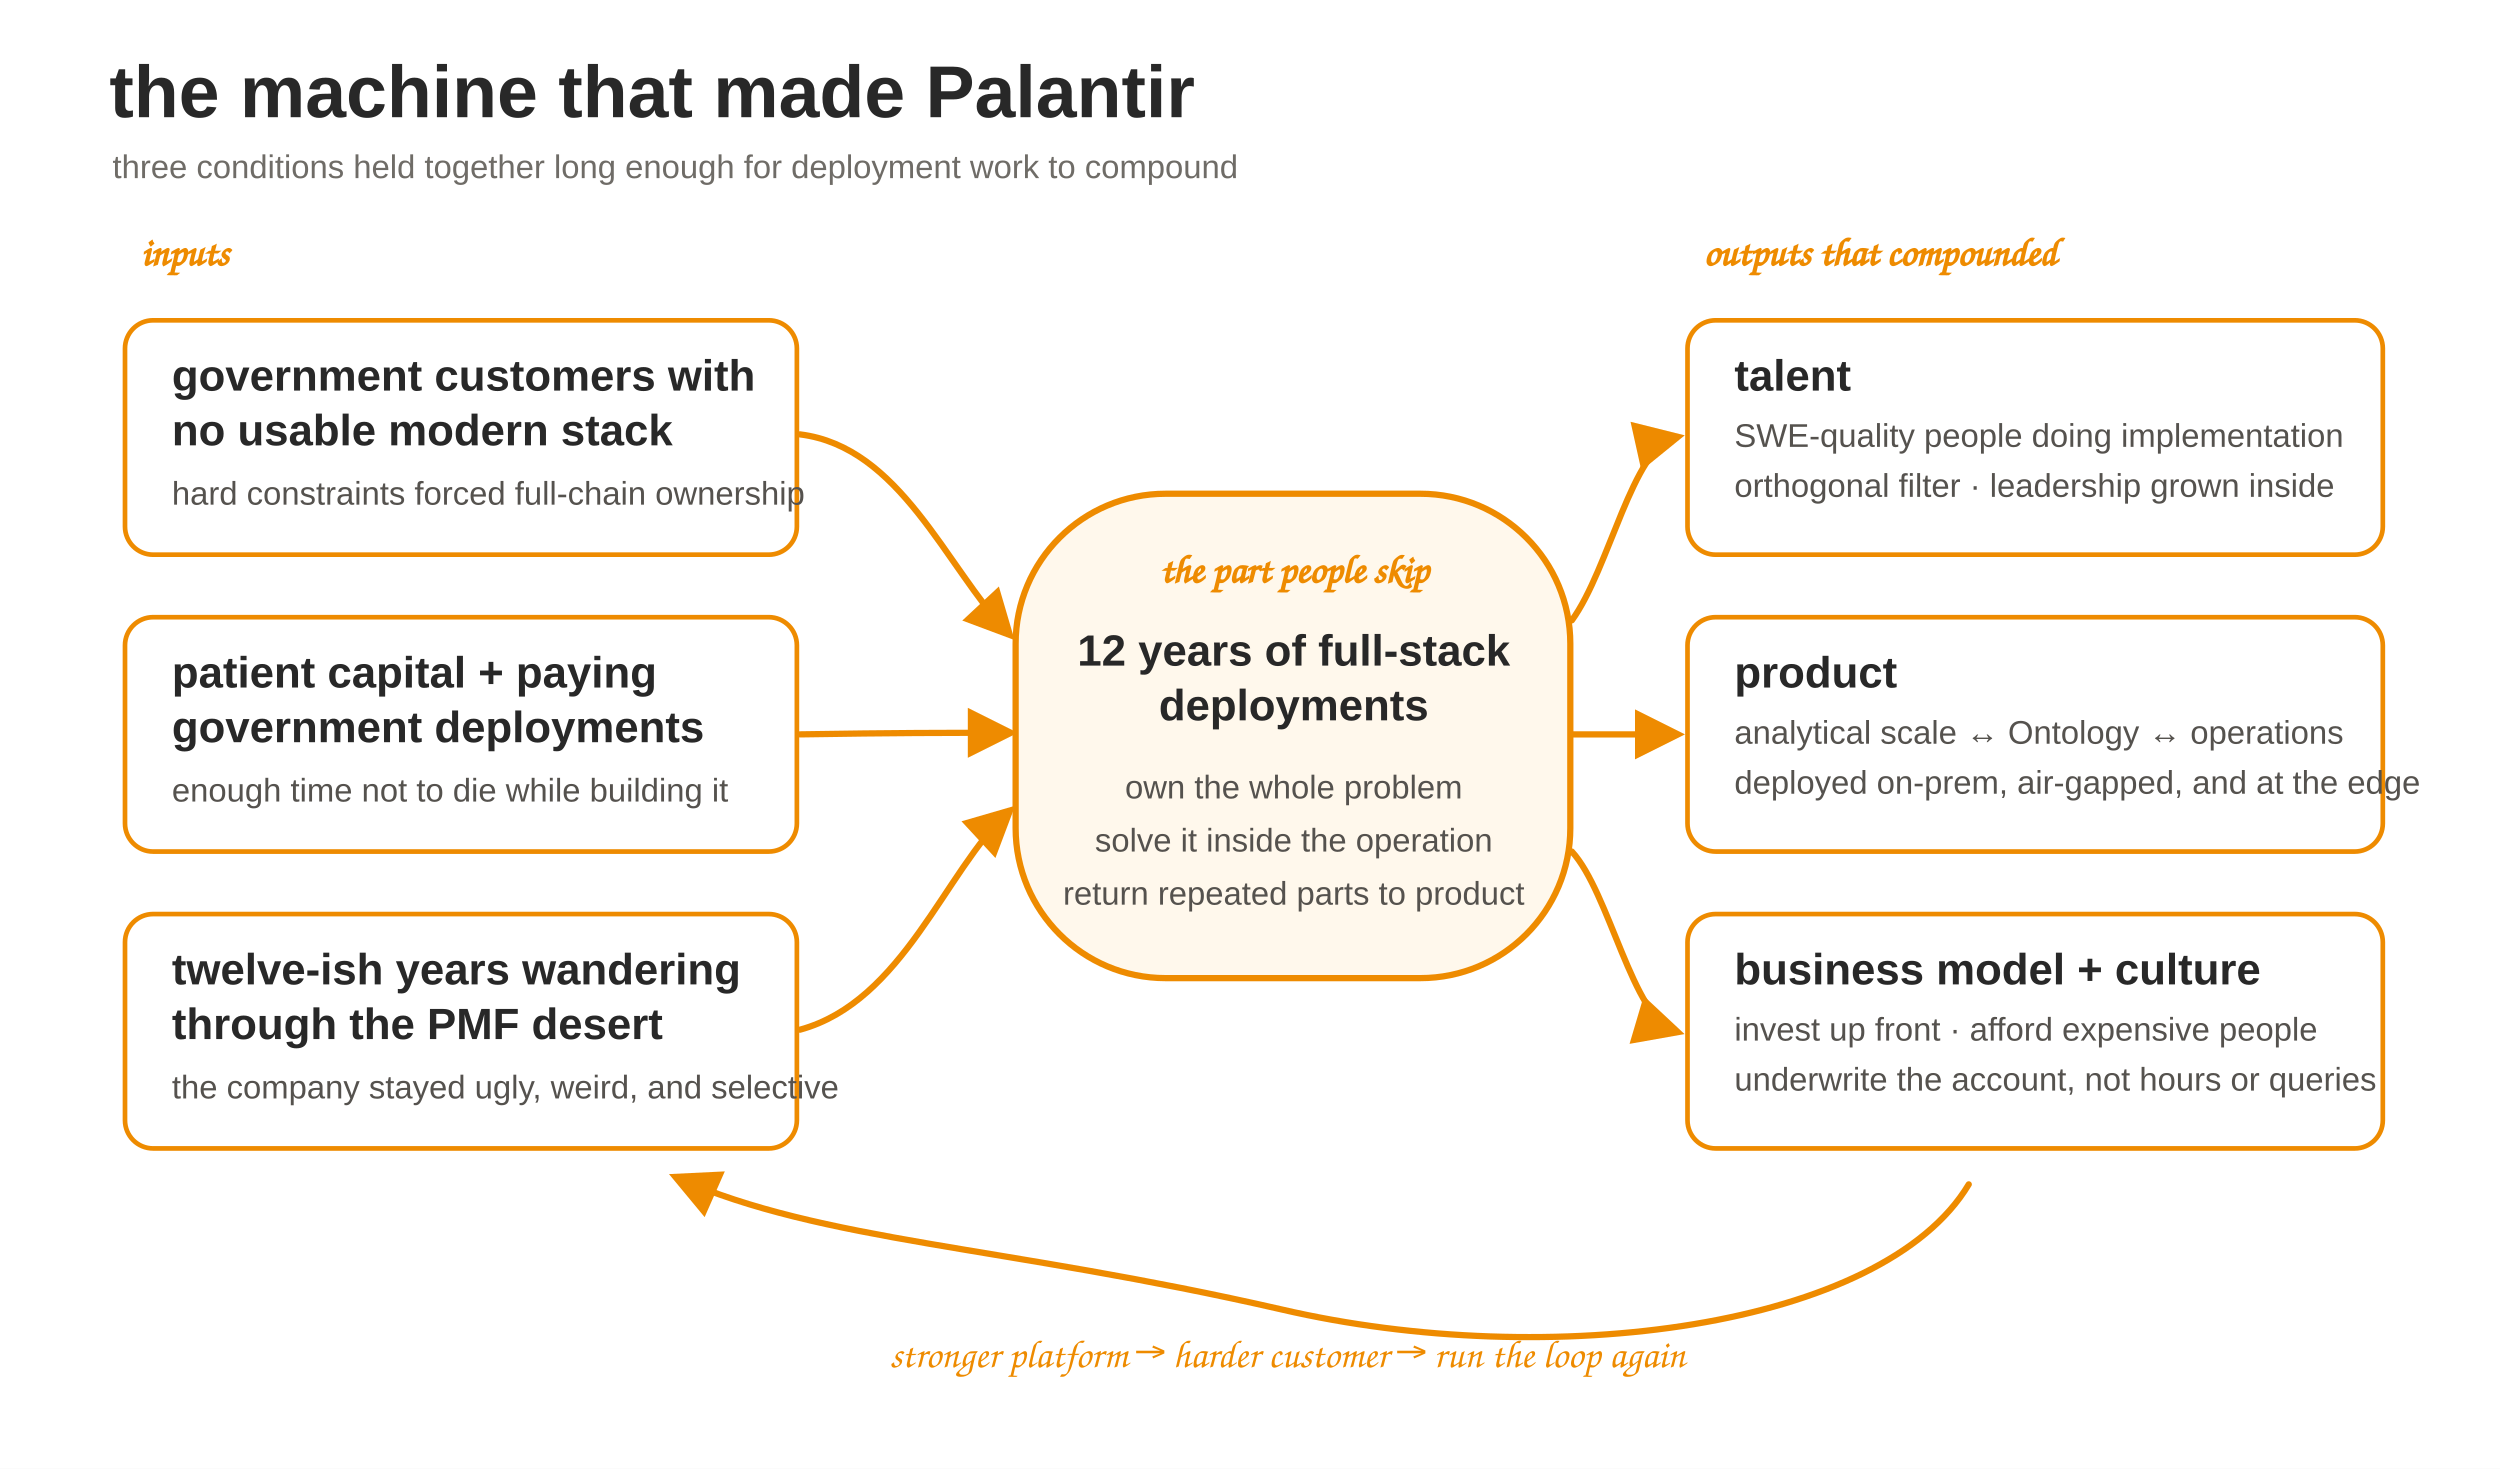
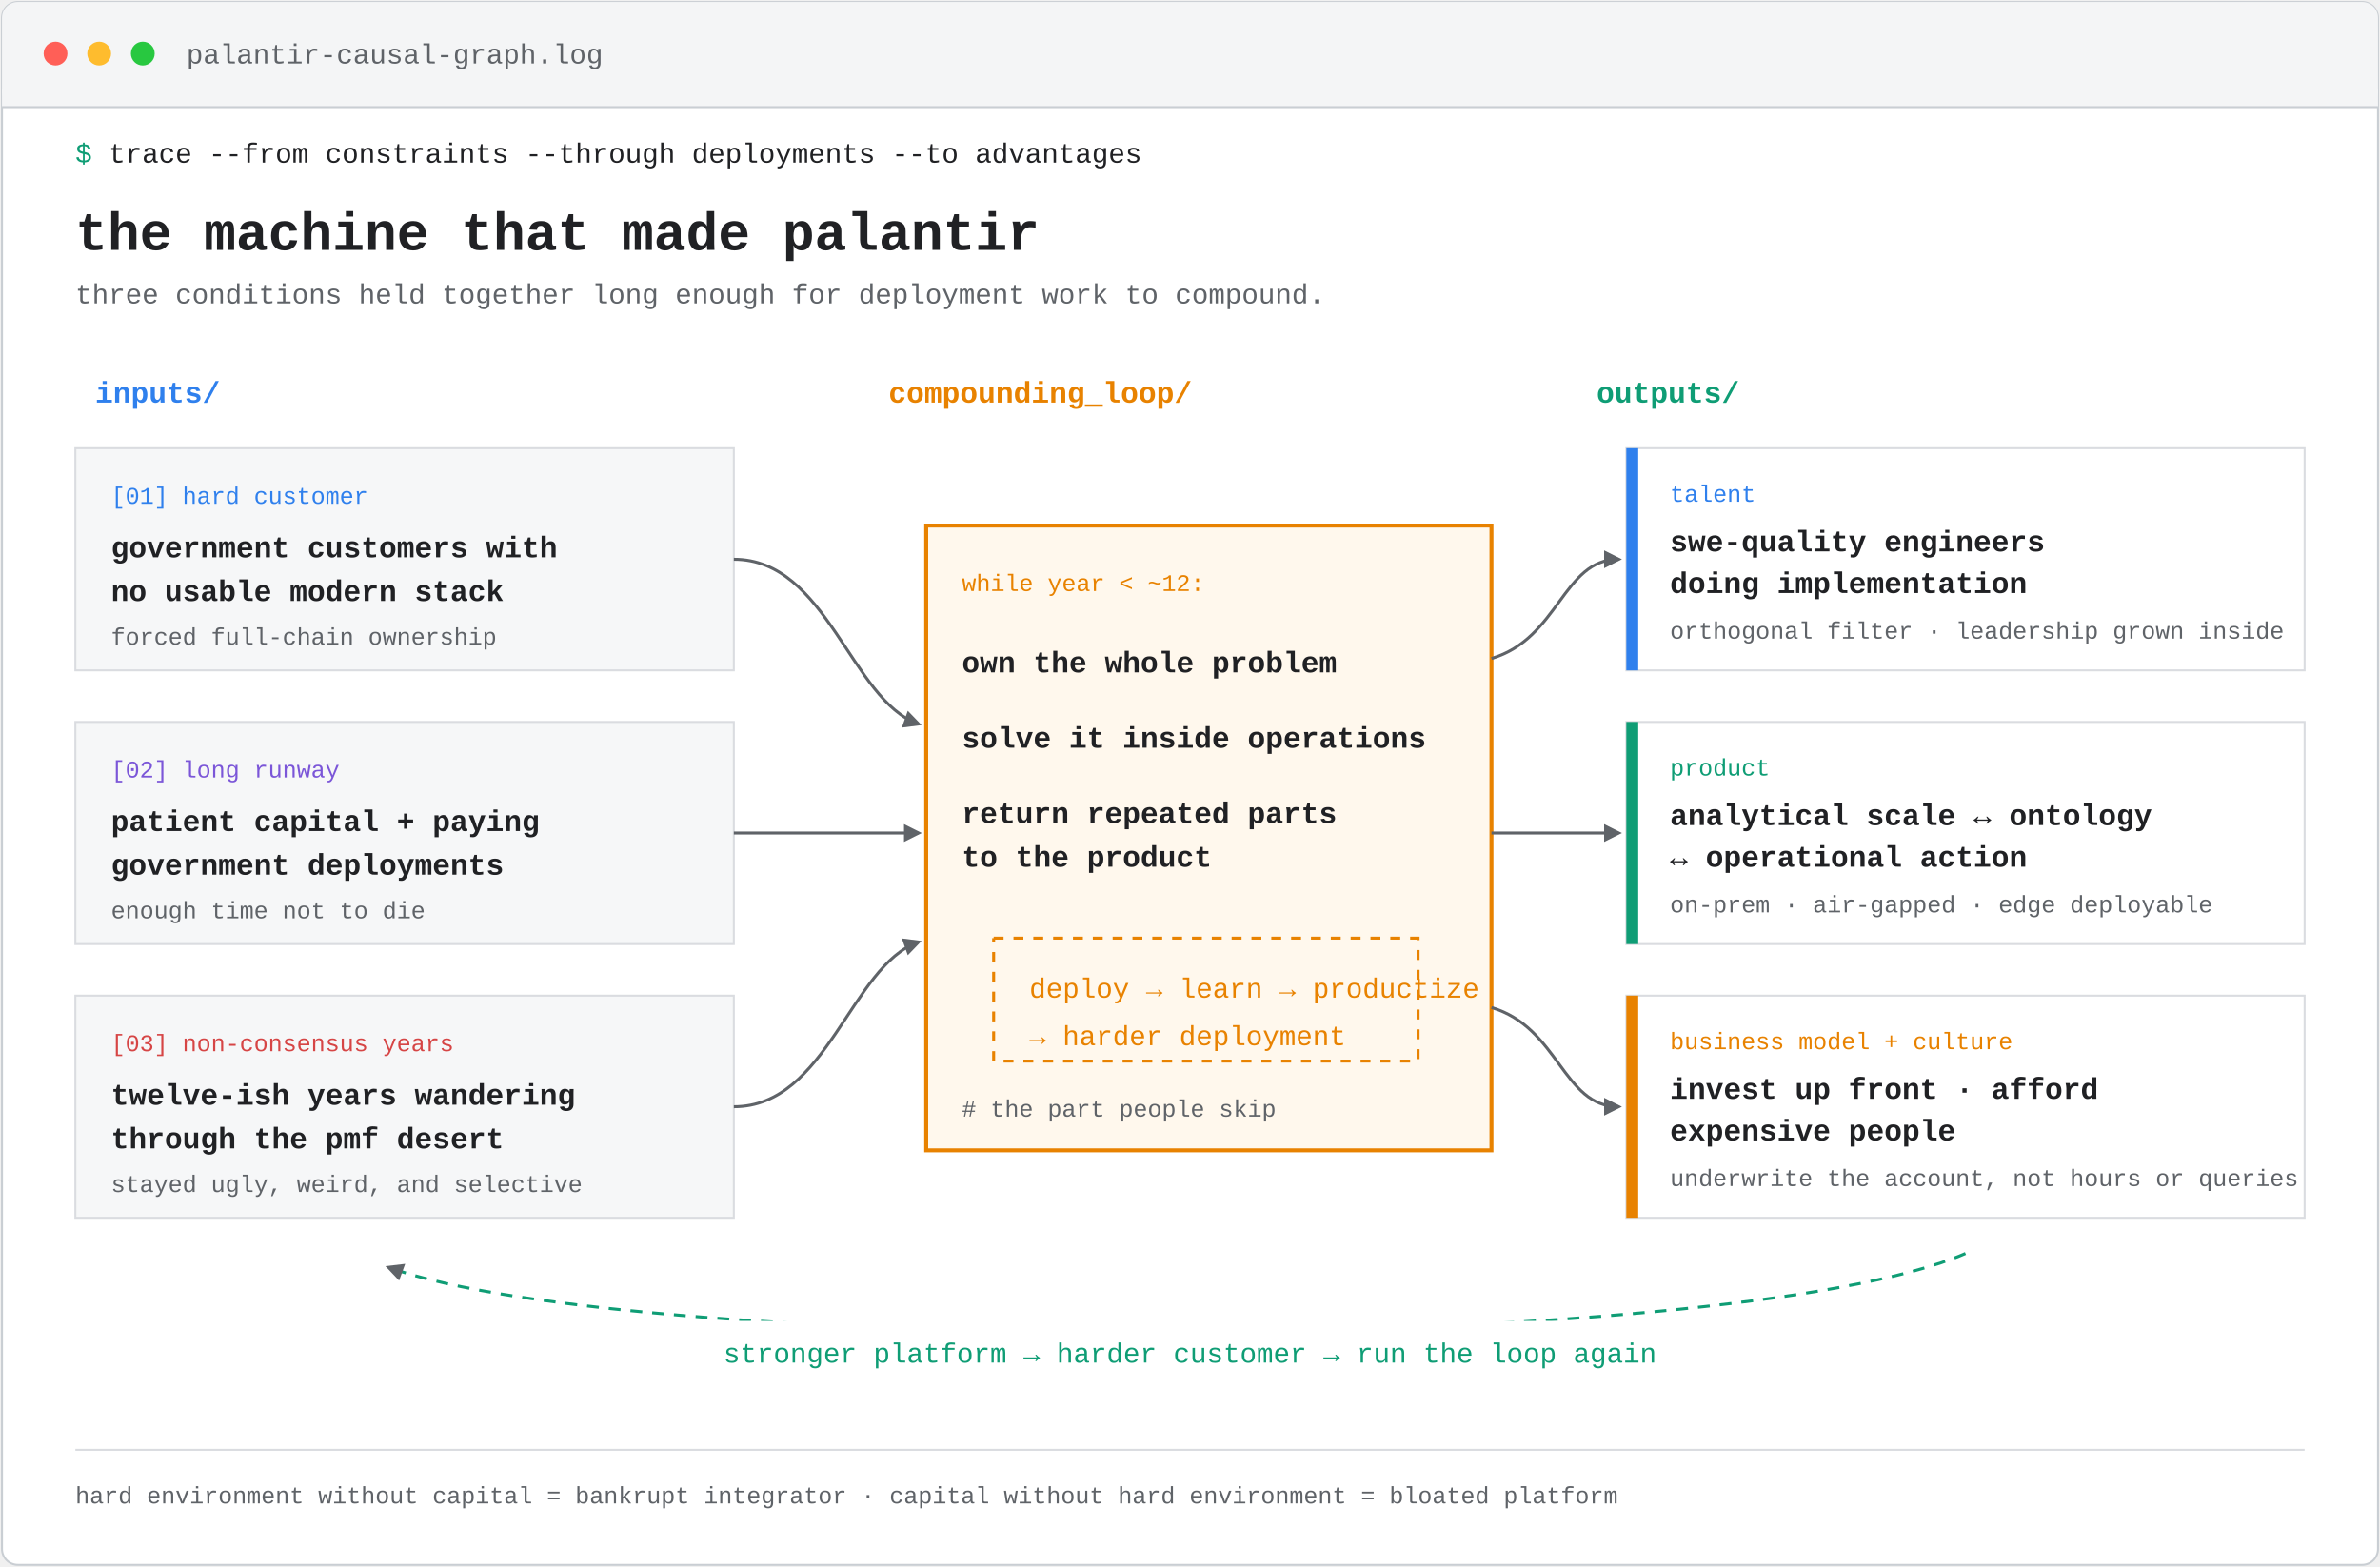
- <svg xmlns="http://www.w3.org/2000/svg" width="1600" height="940" viewBox="0 0 1600 940" role="img" aria-labelledby="title desc">
+ <svg xmlns="http://www.w3.org/2000/svg" width="1200" height="790" viewBox="0 0 1200 790" role="img" aria-labelledby="title02 desc02">
  <defs>
-     <marker id="arrow" viewBox="0 0 10 10" refX="8" refY="5" markerWidth="8" markerHeight="8" orient="auto-start-reverse">
-       <path d="M0 0 L10 5 L0 10z" fill="#ee8b00" />
+     <marker id="arrow02" viewBox="0 0 10 10" refX="8" refY="5" markerWidth="6" markerHeight="6" orient="auto">
+       <path d="M0 0L10 5L0 10z" fill="#5f6368" />
    </marker>
    <style>
-       text { text-transform: lowercase !important; }
-       .sans{font-family:-apple-system,BlinkMacSystemFont,'Helvetica Neue',Arial,sans-serif}.hand{font-family:'Comic Sans MS','Marker Felt',cursive}.ink{fill:#282828}.muted{fill:#6f6c67}.orange{fill:#ee8b00}.box{fill:#fff;stroke:#ee8b00;stroke-width:3}.soft{fill:#fff8ec;stroke:#ee8b00;stroke-width:4}.wire{fill:none;stroke:#ee8b00;stroke-width:4;stroke-linecap:round;stroke-linejoin:round}.head{font:800 28px -apple-system,BlinkMacSystemFont,'Helvetica Neue',Arial,sans-serif;fill:#282828}.body{font:500 21px -apple-system,BlinkMacSystemFont,'Helvetica Neue',Arial,sans-serif;fill:#55524e}.label{font:700 25px 'Comic Sans MS','Marker Felt',cursive;fill:#ee8b00}
+       text{font-family:ui-monospace,SFMono-Regular,Menlo,Monaco,Consolas,"Liberation Mono",monospace;fill:#202124}.muted{fill:#5f6368}.tiny{font-size:12px}.small{font-size:14px}.label{font-size:15px;font-weight:700}.head{font-size:27px;font-weight:700}.panel{fill:#fff;stroke:#dadce0}.input{fill:#f6f7f8;stroke:#dadce0}.core{fill:#fff8ed;stroke:#e88200;stroke-width:2}.wire{fill:none;stroke:#5f6368;stroke-width:1.5}.blue{fill:#2f80ed}.green{fill:#0f9d75}.orange{fill:#e88200}.red{fill:#d64545}.purple{fill:#7b56d8}
    </style>
  </defs>
-   <rect width="1600" height="940" fill="#fff" />
-   <text x="70" y="75" class="sans ink" font-size="47" font-weight="800">the machine that made Palantir</text>
-   <text x="72" y="114" class="sans muted" font-size="21">three conditions held together long enough for deployment work to compound</text>
-   <text x="90" y="170" class="label">inputs</text>
-   <rect x="80" y="205" width="430" height="150" rx="18" class="box" />
-   <text x="110" y="250" class="head">government customers with</text>
-   <text x="110" y="285" class="head">no usable modern stack</text>
-   <text x="110" y="323" class="body">hard constraints forced full-chain ownership</text>
-   <rect x="80" y="395" width="430" height="150" rx="18" class="box" />
-   <text x="110" y="440" class="head">patient capital + paying</text>
-   <text x="110" y="475" class="head">government deployments</text>
-   <text x="110" y="513" class="body">enough time not to die while building it</text>
-   <rect x="80" y="585" width="430" height="150" rx="18" class="box" />
-   <text x="110" y="630" class="head">twelve-ish years wandering</text>
-   <text x="110" y="665" class="head">through the PMF desert</text>
-   <text x="110" y="703" class="body">the company stayed ugly, weird, and selective</text>
-   <path d="M512 278 C576 286 605 362 645 405" class="wire" marker-end="url(#arrow)" />
-   <path d="M512 470 C574 469 603 469 645 469" class="wire" marker-end="url(#arrow)" />
-   <path d="M512 659 C578 641 605 557 645 520" class="wire" marker-end="url(#arrow)" />
-   <rect x="650" y="316" width="355" height="310" rx="96" class="soft" />
-   <text x="828" y="373" text-anchor="middle" class="label">the part people skip</text>
-   <text x="828" y="426" text-anchor="middle" class="head">12 years of full-stack</text>
-   <text x="828" y="461" text-anchor="middle" class="head">deployments</text>
-   <text x="828" y="511" text-anchor="middle" class="body">own the whole problem</text>
-   <text x="828" y="545" text-anchor="middle" class="body">solve it inside the operation</text>
-   <text x="828" y="579" text-anchor="middle" class="body">return repeated parts to product</text>
-   <path d="M1006 397 C1030 364 1045 286 1072 280" class="wire" marker-end="url(#arrow)" />
-   <path d="M1006 470 C1030 470 1045 470 1072 470" class="wire" marker-end="url(#arrow)" />
-   <path d="M1006 545 C1030 571 1045 652 1072 660" class="wire" marker-end="url(#arrow)" />
-   <text x="1090" y="170" class="label">outputs that compounded</text>
-   <rect x="1080" y="205" width="445" height="150" rx="18" class="box" />
-   <text x="1110" y="250" class="head">talent</text>
-   <text x="1110" y="286" class="body">SWE-quality people doing implementation</text>
-   <text x="1110" y="318" class="body">orthogonal filter · leadership grown inside</text>
-   <rect x="1080" y="395" width="445" height="150" rx="18" class="box" />
-   <text x="1110" y="440" class="head">product</text>
-   <text x="1110" y="476" class="body">analytical scale ↔ Ontology ↔ operations</text>
-   <text x="1110" y="508" class="body">deployed on-prem, air-gapped, and at the edge</text>
-   <rect x="1080" y="585" width="445" height="150" rx="18" class="box" />
-   <text x="1110" y="630" class="head">business model + culture</text>
-   <text x="1110" y="666" class="body">invest up front · afford expensive people</text>
-   <text x="1110" y="698" class="body">underwrite the account, not hours or queries</text>
-   <path d="M1260 758 C1205 850 992 878 820 838 C641 797 527 795 434 754" class="wire" marker-end="url(#arrow)" />
-   <text x="824" y="875" text-anchor="middle" class="hand orange" font-size="25">stronger platform → harder customer → run the loop again</text>
+   <rect x="1" y="1" width="1198" height="788" rx="8" fill="#fff" stroke="#c9ced3" />
+   <rect x="1" y="1" width="1198" height="53" rx="8" fill="#f4f5f6" />
+   <rect x="1" y="45" width="1198" height="9" fill="#f4f5f6" />
+   <line x1="1" y1="54" x2="1199" y2="54" stroke="#c9ced3" />
+   <circle cx="28" cy="27" r="6" fill="#ff5f57" />
+   <circle cx="50" cy="27" r="6" fill="#febc2e" />
+   <circle cx="72" cy="27" r="6" fill="#28c840" />
+   <text x="94" y="32" class="small muted">palantir-causal-graph.log</text>
+   <text x="38" y="82" class="small">
+     <tspan fill="#0f9d75">$</tspan> trace --from constraints --through deployments --to advantages</text>
+   <text x="38" y="126" class="head">the machine that made palantir</text>
+   <text x="38" y="153" class="small muted">three conditions held together long enough for deployment work to compound.</text>
+   <text x="48" y="203" class="label blue">inputs/</text>
+   <text x="448" y="203" class="label orange">compounding_loop/</text>
+   <text x="805" y="203" class="label green">outputs/</text>
+   <g transform="translate(38 226)">
+     <rect x="0" y="0" width="332" height="112" class="input" />
+     <text x="18" y="28" class="tiny blue">[01] hard customer</text>
+     <text x="18" y="55" class="label">government customers with</text>
+     <text x="18" y="77" class="label">no usable modern stack</text>
+     <text x="18" y="99" class="tiny muted">forced full-chain ownership</text>
+     <rect x="0" y="138" width="332" height="112" class="input" />
+     <text x="18" y="166" class="tiny purple">[02] long runway</text>
+     <text x="18" y="193" class="label">patient capital + paying</text>
+     <text x="18" y="215" class="label">government deployments</text>
+     <text x="18" y="237" class="tiny muted">enough time not to die</text>
+     <rect x="0" y="276" width="332" height="112" class="input" />
+     <text x="18" y="304" class="tiny red">[03] non-consensus years</text>
+     <text x="18" y="331" class="label">twelve-ish years wandering</text>
+     <text x="18" y="353" class="label">through the pmf desert</text>
+     <text x="18" y="375" class="tiny muted">stayed ugly, weird, and selective</text>
+   </g>
+   <path d="M370 282C417 282 429 353 463 365" class="wire" marker-end="url(#arrow02)" />
+   <path d="M370 420H463" class="wire" marker-end="url(#arrow02)" />
+   <path d="M370 558C417 558 429 487 463 475" class="wire" marker-end="url(#arrow02)" />
+   <g transform="translate(467 265)">
+     <rect x="0" y="0" width="285" height="315" class="core" />
+     <text x="18" y="33" class="tiny orange">while year &lt; ~12:</text>
+     <text x="18" y="74" class="label">own the whole problem</text>
+     <text x="18" y="112" class="label">solve it inside operations</text>
+     <text x="18" y="150" class="label">return repeated parts</text>
+     <text x="18" y="172" class="label">to the product</text>
+     <path d="M34 208H248V270H34V208" fill="none" stroke="#e88200" stroke-width="1.5" stroke-dasharray="5 5" />
+     <text x="52" y="238" class="small orange">deploy → learn → productize</text>
+     <text x="52" y="262" class="small orange">→ harder deployment</text>
+     <text x="18" y="298" class="tiny muted"># the part people skip</text>
+   </g>
+   <path d="M752 332C786 322 788 282 816 282" class="wire" marker-end="url(#arrow02)" />
+   <path d="M752 420H816" class="wire" marker-end="url(#arrow02)" />
+   <path d="M752 508C786 518 788 558 816 558" class="wire" marker-end="url(#arrow02)" />
+   <g transform="translate(820 226)">
+     <rect x="0" y="0" width="342" height="112" class="panel" />
+     <rect x="0" y="0" width="6" height="112" class="blue" />
+     <text x="22" y="27" class="tiny blue">talent</text>
+     <text x="22" y="52" class="label">swe-quality engineers</text>
+     <text x="22" y="73" class="label">doing implementation</text>
+     <text x="22" y="96" class="tiny muted">orthogonal filter · leadership grown inside</text>
+     <rect x="0" y="138" width="342" height="112" class="panel" />
+     <rect x="0" y="138" width="6" height="112" class="green" />
+     <text x="22" y="165" class="tiny green">product</text>
+     <text x="22" y="190" class="label">analytical scale ↔ ontology</text>
+     <text x="22" y="211" class="label">↔ operational action</text>
+     <text x="22" y="234" class="tiny muted">on-prem · air-gapped · edge deployable</text>
+     <rect x="0" y="276" width="342" height="112" class="panel" />
+     <rect x="0" y="276" width="6" height="112" class="orange" />
+     <text x="22" y="303" class="tiny orange">business model + culture</text>
+     <text x="22" y="328" class="label">invest up front · afford</text>
+     <text x="22" y="349" class="label">expensive people</text>
+     <text x="22" y="372" class="tiny muted">underwrite the account, not hours or queries</text>
+   </g>
+   <path d="M991 632C872 684 320 684 196 639" fill="none" stroke="#0f9d75" stroke-width="1.5" stroke-dasharray="6 5" marker-end="url(#arrow02)" />
+   <rect x="348" y="666" width="504" height="30" fill="#fff" />
+   <text x="600" y="687" text-anchor="middle" class="small green">stronger platform → harder customer → run the loop again</text>
+   <line x1="38" y1="731" x2="1162" y2="731" stroke="#dadce0" />
+   <text x="38" y="758" class="tiny muted">hard environment without capital = bankrupt integrator · capital without hard environment = bloated platform</text>
</svg>
